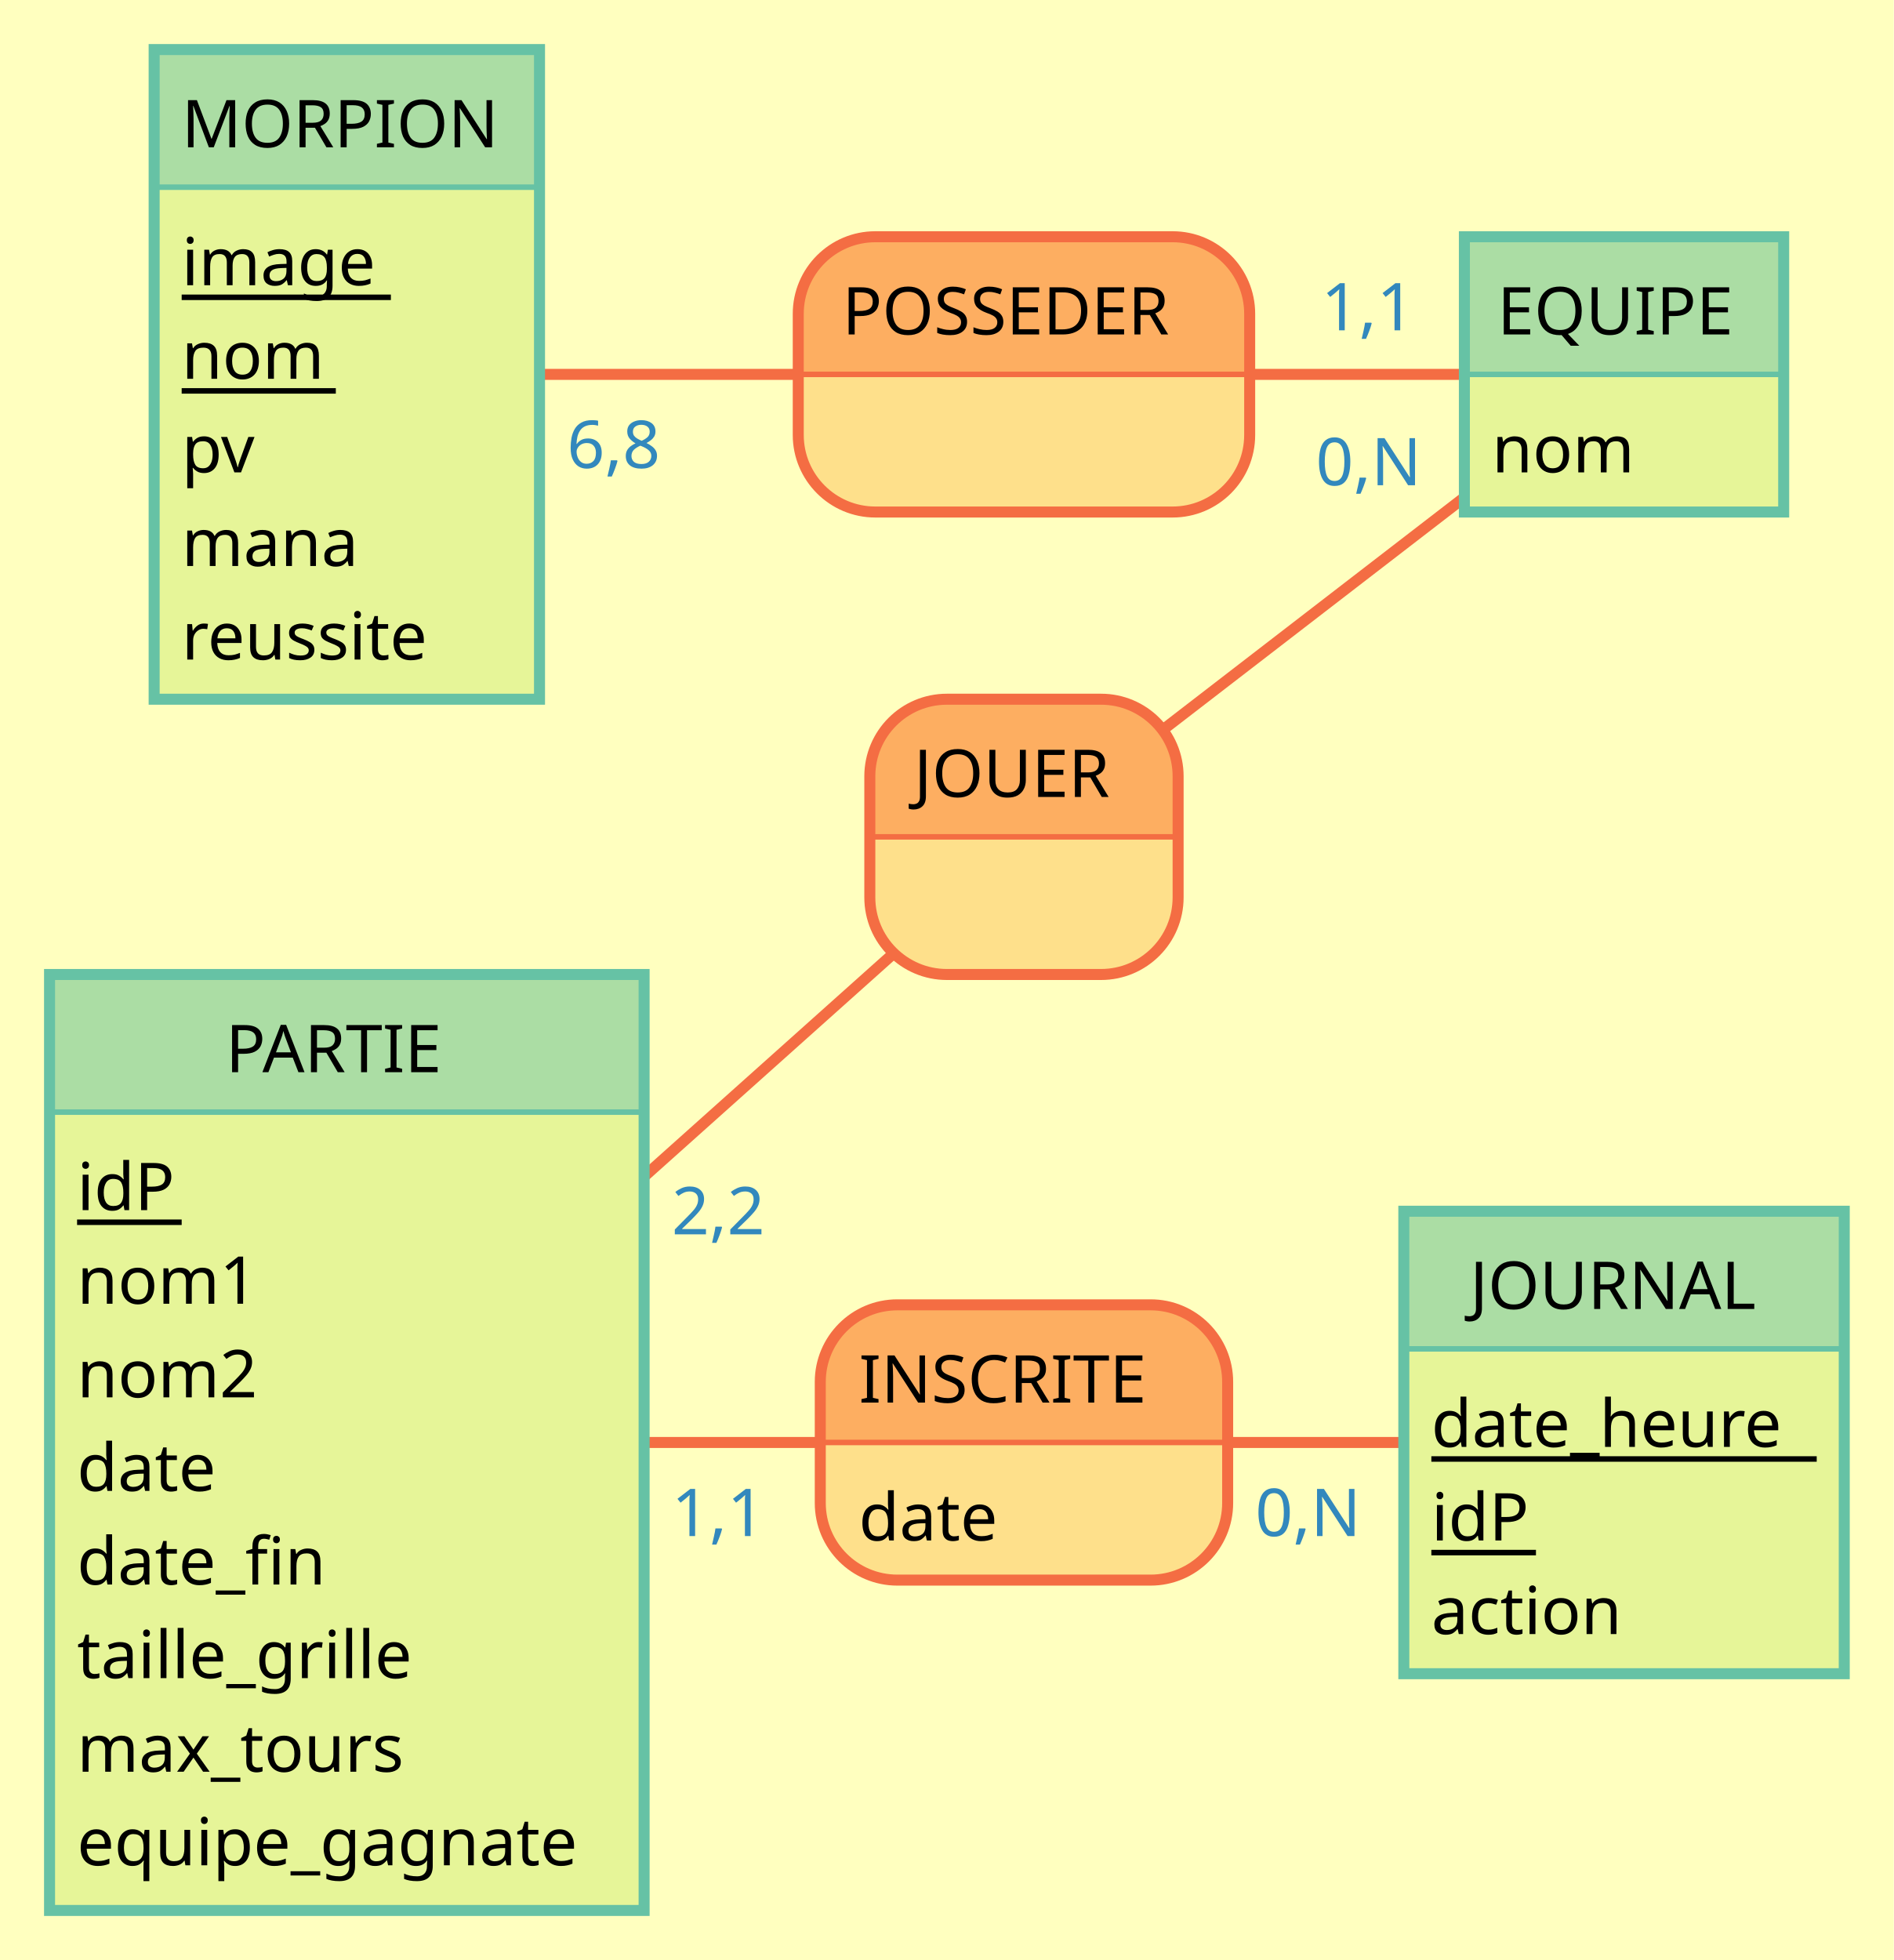
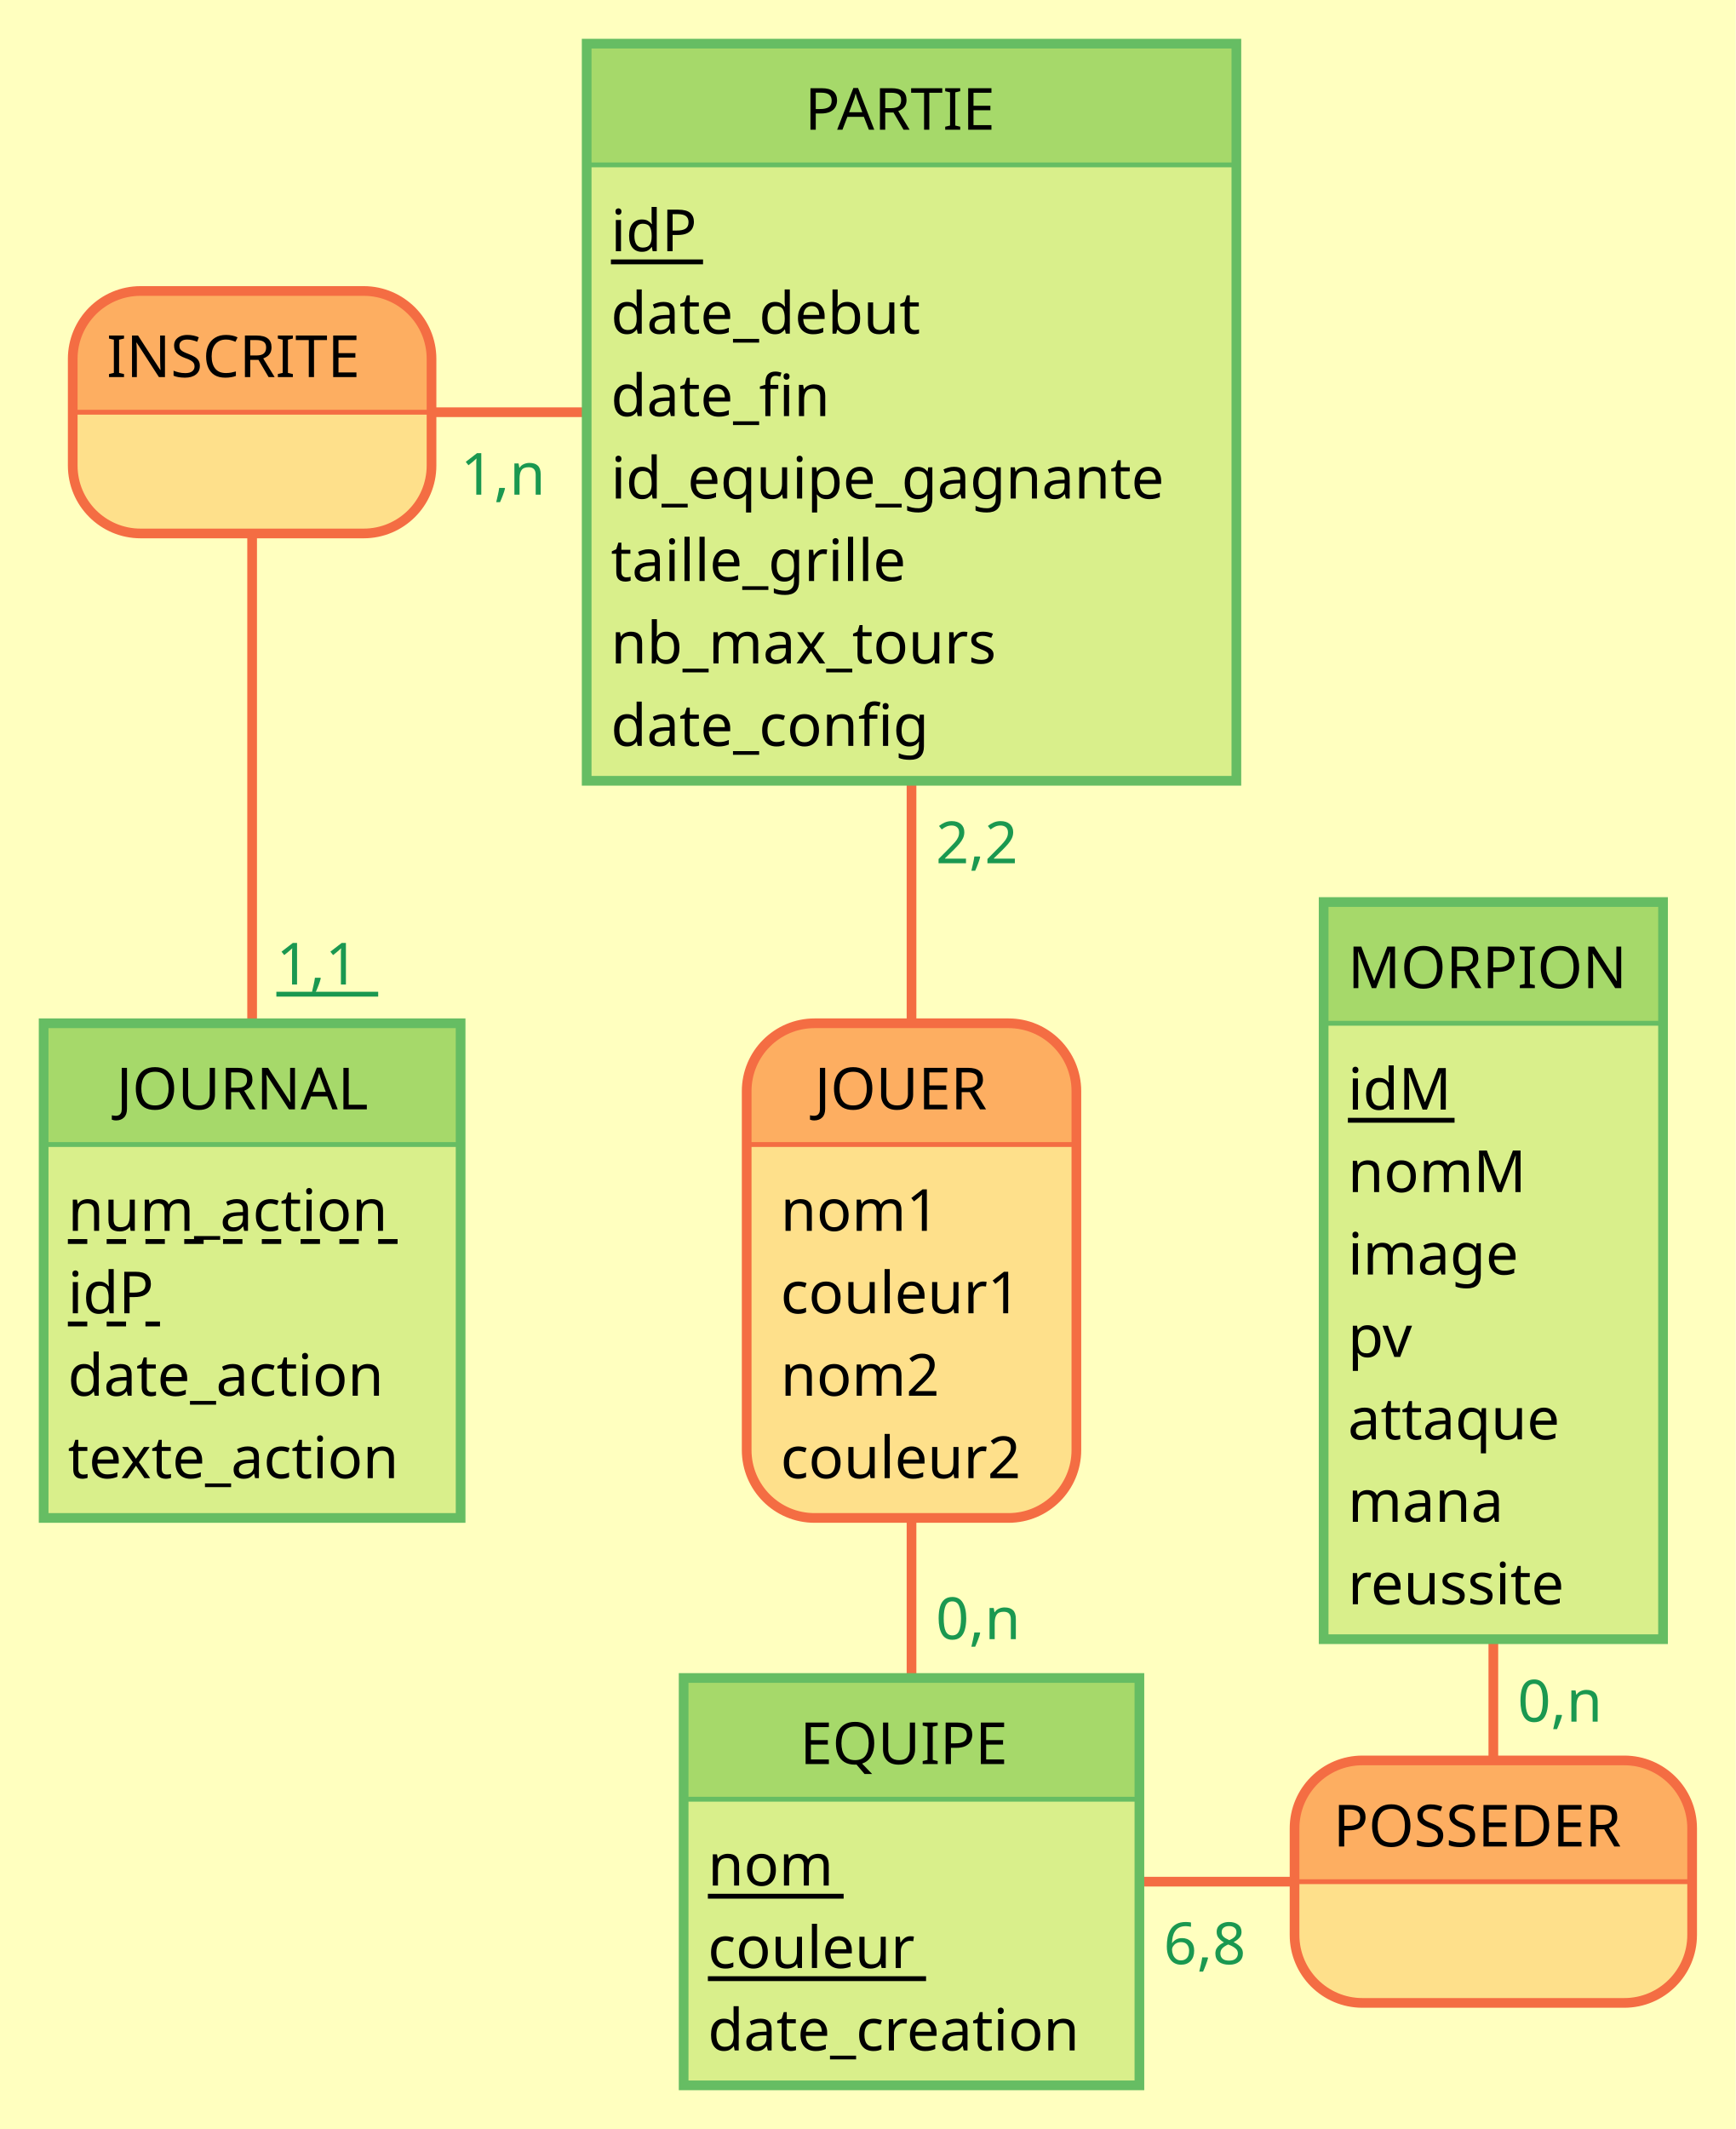
- <svg xmlns="http://www.w3.org/2000/svg" width="344" height="356" viewBox="0 0 344 356">
-   <rect x="0" y="0" width="344" height="356" fill="#ffffbf" stroke="none" stroke-width="0" />
+ <svg xmlns="http://www.w3.org/2000/svg" width="358" height="439" viewBox="0 0 358 439">
+   <rect x="0" y="0" width="358" height="439" fill="#ffffbf" stroke="none" stroke-width="0" />
  <g>
-     <line x1="63" y1="68" x2="186" y2="68" stroke="#f46d43" stroke-width="2" />
-     <line x1="295" y1="68" x2="186" y2="68" stroke="#f46d43" stroke-width="2" />
+     <line x1="188" y1="85" x2="52" y2="85" stroke="#f46d43" stroke-width="2" />
+     <line x1="52" y1="262" x2="52" y2="85" stroke="#f46d43" stroke-width="2" />
    <g>
-       <path d="M213 43 a14 14 90 0 1 14 14 V68 h-82 V57 a14 14 90 0 1 14 -14" fill="#fdae61" stroke="#fdae61" stroke-width="0" />
-       <path d="M227 68 v11 a14 14 90 0 1 -14 14 H159 a14 14 90 0 1 -14 -14 V68 H82" fill="#fee08b" stroke="#fee08b" stroke-width="0" />
-       <rect x="145" y="43" width="82" height="50" fill="none" rx="14" stroke="#f46d43" stroke-width="2" />
-       <line x1="145" y1="68" x2="227" y2="68" stroke="#f46d43" stroke-width="1" />
-       <text x="153" y="60.75" fill="#000000" font-family="Verdana" font-size="12">POSSEDER</text>
+       <path d="M75 60 a14 14 90 0 1 14 14 V85 h-74 V74 a14 14 90 0 1 14 -14" fill="#fdae61" stroke="#fdae61" stroke-width="0" />
+       <path d="M89 85 v11 a14 14 90 0 1 -14 14 H29 a14 14 90 0 1 -14 -14 V85 H74" fill="#fee08b" stroke="#fee08b" stroke-width="0" />
+       <rect x="15" y="60" width="74" height="50" fill="none" rx="14" stroke="#f46d43" stroke-width="2" />
+       <line x1="15" y1="85" x2="89" y2="85" stroke="#f46d43" stroke-width="1" />
+       <text x="22" y="77.75" fill="#000000" font-family="Verdana" font-size="12">INSCRITE</text>
    </g>
-     <text x="103" y="85" fill="#3288bd" font-family="Verdana" font-size="12">6,8</text>
-     <text x="240" y="60" fill="#3288bd" font-family="Verdana" font-size="12">1,1</text>
+     <text x="95" y="102" fill="#1a9850" font-family="Verdana" font-size="12">1,n</text>
+     <text x="57" y="203" fill="#1a9850" font-family="Verdana" font-size="12">1,1</text>
+     <line x1="57" y1="205" x2="78" y2="205" stroke="#1a9850" stroke-width="1" />
  </g>
  <g>
-     <line x1="295" y1="68" x2="186" y2="152" stroke="#f46d43" stroke-width="2" />
-     <line x1="63" y1="262" x2="186" y2="152" stroke="#f46d43" stroke-width="2" />
+     <line x1="188" y1="388" x2="188" y2="262" stroke="#f46d43" stroke-width="2" />
+     <line x1="188" y1="85" x2="188" y2="262" stroke="#f46d43" stroke-width="2" />
    <g>
-       <path d="M200 127 a14 14 90 0 1 14 14 V152 h-56 V141 a14 14 90 0 1 14 -14" fill="#fdae61" stroke="#fdae61" stroke-width="0" />
-       <path d="M214 152 v11 a14 14 90 0 1 -14 14 H172 a14 14 90 0 1 -14 -14 V152 H56" fill="#fee08b" stroke="#fee08b" stroke-width="0" />
-       <rect x="158" y="127" width="56" height="50" fill="none" rx="14" stroke="#f46d43" stroke-width="2" />
-       <line x1="158" y1="152" x2="214" y2="152" stroke="#f46d43" stroke-width="1" />
-       <text x="166" y="144.75" fill="#000000" font-family="Verdana" font-size="12">JOUER</text>
+       <path d="M208 211 a14 14 90 0 1 14 14 V236 h-68 V225 a14 14 90 0 1 14 -14" fill="#fdae61" stroke="#fdae61" stroke-width="0" />
+       <path d="M222 236 v63 a14 14 90 0 1 -14 14 H168 a14 14 90 0 1 -14 -14 V236 H68" fill="#fee08b" stroke="#fee08b" stroke-width="0" />
+       <rect x="154" y="211" width="68" height="102" fill="none" rx="14" stroke="#f46d43" stroke-width="2" />
+       <line x1="154" y1="236" x2="222" y2="236" stroke="#f46d43" stroke-width="1" />
+       <text x="168" y="228.75" fill="#000000" font-family="Verdana" font-size="12">JOUER</text>
+       <text x="161" y="253.8" fill="#000000" font-family="Verdana" font-size="12">nom1</text>
+       <text x="161" y="270.8" fill="#000000" font-family="Verdana" font-size="12">couleur1</text>
+       <text x="161" y="287.8" fill="#000000" font-family="Verdana" font-size="12">nom2</text>
+       <text x="161" y="304.8" fill="#000000" font-family="Verdana" font-size="12">couleur2</text>
    </g>
-     <text x="239" y="88.14" fill="#3288bd" font-family="Verdana" font-size="12">0,N</text>
-     <text x="122" y="224.19" fill="#3288bd" font-family="Verdana" font-size="12">2,2</text>
+     <text x="193" y="338" fill="#1a9850" font-family="Verdana" font-size="12">0,n</text>
+     <text x="193" y="178" fill="#1a9850" font-family="Verdana" font-size="12">2,2</text>
  </g>
  <g>
-     <line x1="63" y1="262" x2="186" y2="262" stroke="#f46d43" stroke-width="2" />
-     <line x1="295" y1="262" x2="186" y2="262" stroke="#f46d43" stroke-width="2" />
+     <line x1="308" y1="262" x2="308" y2="388" stroke="#f46d43" stroke-width="2" />
+     <line x1="188" y1="388" x2="308" y2="388" stroke="#f46d43" stroke-width="2" />
    <g>
-       <path d="M209 237 a14 14 90 0 1 14 14 V262 h-74 V251 a14 14 90 0 1 14 -14" fill="#fdae61" stroke="#fdae61" stroke-width="0" />
-       <path d="M223 262 v11 a14 14 90 0 1 -14 14 H163 a14 14 90 0 1 -14 -14 V262 H74" fill="#fee08b" stroke="#fee08b" stroke-width="0" />
-       <rect x="149" y="237" width="74" height="50" fill="none" rx="14" stroke="#f46d43" stroke-width="2" />
-       <line x1="149" y1="262" x2="223" y2="262" stroke="#f46d43" stroke-width="1" />
-       <text x="156" y="254.75" fill="#000000" font-family="Verdana" font-size="12">INSCRITE</text>
-       <text x="156" y="279.8" fill="#000000" font-family="Verdana" font-size="12">date</text>
+       <path d="M335 363 a14 14 90 0 1 14 14 V388 h-82 V377 a14 14 90 0 1 14 -14" fill="#fdae61" stroke="#fdae61" stroke-width="0" />
+       <path d="M349 388 v11 a14 14 90 0 1 -14 14 H281 a14 14 90 0 1 -14 -14 V388 H82" fill="#fee08b" stroke="#fee08b" stroke-width="0" />
+       <rect x="267" y="363" width="82" height="50" fill="none" rx="14" stroke="#f46d43" stroke-width="2" />
+       <line x1="267" y1="388" x2="349" y2="388" stroke="#f46d43" stroke-width="1" />
+       <text x="275" y="380.75" fill="#000000" font-family="Verdana" font-size="12">POSSEDER</text>
    </g>
-     <text x="122" y="279" fill="#3288bd" font-family="Verdana" font-size="12">1,1</text>
-     <text x="228" y="279" fill="#3288bd" font-family="Verdana" font-size="12">0,N</text>
+     <text x="313" y="355" fill="#1a9850" font-family="Verdana" font-size="12">0,n</text>
+     <text x="240" y="405" fill="#1a9850" font-family="Verdana" font-size="12">6,8</text>
  </g>
  <g>
    <g>
-       <rect x="28" y="9" width="70" height="25" fill="#abdda4" stroke="none" stroke-width="0" opacity="1" />
-       <rect x="28" y="34" width="70" height="93" fill="#e6f598" stroke="none" stroke-width="0" opacity="1" />
-       <rect x="28" y="9" width="70" height="118" fill="none" stroke="#66c2a5" stroke-width="2" opacity="1" />
-       <line x1="28" y1="34" x2="98" y2="34" stroke="#66c2a5" stroke-width="1" />
+       <rect x="121" y="9" width="134" height="25" fill="#a6d96a" stroke="none" stroke-width="0" opacity="1" />
+       <rect x="121" y="34" width="134" height="127" fill="#d9ef8b" stroke="none" stroke-width="0" opacity="1" />
+       <rect x="121" y="9" width="134" height="152" fill="none" stroke="#66bd63" stroke-width="2" opacity="1" />
+       <line x1="121" y1="34" x2="255" y2="34" stroke="#66bd63" stroke-width="1" />
    </g>
-     <text x="33" y="26.75" fill="#000000" font-family="Verdana" font-size="12">MORPION</text>
-     <text x="33" y="51.8" fill="#000000" font-family="Verdana" font-size="12">image</text>
-     <line x1="33" y1="54" x2="71" y2="54" stroke="#000000" stroke-width="1" />
-     <text x="33" y="68.8" fill="#000000" font-family="Verdana" font-size="12">nom</text>
-     <line x1="33" y1="71" x2="61" y2="71" stroke="#000000" stroke-width="1" />
-     <text x="33" y="85.8" fill="#000000" font-family="Verdana" font-size="12">pv</text>
-     <text x="33" y="102.8" fill="#000000" font-family="Verdana" font-size="12">mana</text>
-     <text x="33" y="119.8" fill="#000000" font-family="Verdana" font-size="12">reussite</text>
+     <text x="166" y="26.75" fill="#000000" font-family="Verdana" font-size="12">PARTIE</text>
+     <text x="126" y="51.8" fill="#000000" font-family="Verdana" font-size="12">idP</text>
+     <line x1="126" y1="54" x2="145" y2="54" stroke="#000000" stroke-width="1" />
+     <text x="126" y="68.8" fill="#000000" font-family="Verdana" font-size="12">date_debut</text>
+     <text x="126" y="85.8" fill="#000000" font-family="Verdana" font-size="12">date_fin</text>
+     <text x="126" y="102.8" fill="#000000" font-family="Verdana" font-size="12">id_equipe_gagnante</text>
+     <text x="126" y="119.8" fill="#000000" font-family="Verdana" font-size="12">taille_grille</text>
+     <text x="126" y="136.8" fill="#000000" font-family="Verdana" font-size="12">nb_max_tours</text>
+     <text x="126" y="153.8" fill="#000000" font-family="Verdana" font-size="12">date_config</text>
  </g>
  <g>
    <g>
-       <rect x="266" y="43" width="58" height="25" fill="#abdda4" stroke="none" stroke-width="0" opacity="1" />
-       <rect x="266" y="68" width="58" height="25" fill="#e6f598" stroke="none" stroke-width="0" opacity="1" />
-       <rect x="266" y="43" width="58" height="50" fill="none" stroke="#66c2a5" stroke-width="2" opacity="1" />
-       <line x1="266" y1="68" x2="324" y2="68" stroke="#66c2a5" stroke-width="1" />
+       <rect x="9" y="211" width="86" height="25" fill="#a6d96a" stroke="none" stroke-width="0" opacity="1" />
+       <rect x="9" y="236" width="86" height="77" fill="#d9ef8b" stroke="none" stroke-width="0" opacity="1" />
+       <rect x="9" y="211" width="86" height="102" fill="none" stroke="#66bd63" stroke-width="2" opacity="1" />
+       <line x1="9" y1="236" x2="95" y2="236" stroke="#66bd63" stroke-width="1" />
    </g>
-     <text x="272" y="60.75" fill="#000000" font-family="Verdana" font-size="12">EQUIPE</text>
-     <text x="271" y="85.8" fill="#000000" font-family="Verdana" font-size="12">nom</text>
+     <text x="24" y="228.75" fill="#000000" font-family="Verdana" font-size="12">JOURNAL</text>
+     <text x="14" y="253.8" fill="#000000" font-family="Verdana" font-size="12">num_action</text>
+     <line x1="14" y1="256" x2="86" y2="256" stroke="#000000" stroke-width="1" stroke-dasharray="4" />
+     <text x="14" y="270.8" fill="#000000" font-family="Verdana" font-size="12">idP</text>
+     <line x1="14" y1="273" x2="33" y2="273" stroke="#000000" stroke-width="1" stroke-dasharray="4" />
+     <text x="14" y="287.8" fill="#000000" font-family="Verdana" font-size="12">date_action</text>
+     <text x="14" y="304.8" fill="#000000" font-family="Verdana" font-size="12">texte_action</text>
  </g>
  <g>
    <g>
-       <rect x="9" y="177" width="108" height="25" fill="#abdda4" stroke="none" stroke-width="0" opacity="1" />
-       <rect x="9" y="202" width="108" height="145" fill="#e6f598" stroke="none" stroke-width="0" opacity="1" />
-       <rect x="9" y="177" width="108" height="170" fill="none" stroke="#66c2a5" stroke-width="2" opacity="1" />
-       <line x1="9" y1="202" x2="117" y2="202" stroke="#66c2a5" stroke-width="1" />
+       <rect x="273" y="186" width="70" height="25" fill="#a6d96a" stroke="none" stroke-width="0" opacity="1" />
+       <rect x="273" y="211" width="70" height="127" fill="#d9ef8b" stroke="none" stroke-width="0" opacity="1" />
+       <rect x="273" y="186" width="70" height="152" fill="none" stroke="#66bd63" stroke-width="2" opacity="1" />
+       <line x1="273" y1="211" x2="343" y2="211" stroke="#66bd63" stroke-width="1" />
    </g>
-     <text x="41" y="194.75" fill="#000000" font-family="Verdana" font-size="12">PARTIE</text>
-     <text x="14" y="219.8" fill="#000000" font-family="Verdana" font-size="12">idP</text>
-     <line x1="14" y1="222" x2="33" y2="222" stroke="#000000" stroke-width="1" />
-     <text x="14" y="236.8" fill="#000000" font-family="Verdana" font-size="12">nom1</text>
-     <text x="14" y="253.8" fill="#000000" font-family="Verdana" font-size="12">nom2</text>
-     <text x="14" y="270.8" fill="#000000" font-family="Verdana" font-size="12">date</text>
-     <text x="14" y="287.8" fill="#000000" font-family="Verdana" font-size="12">date_fin</text>
-     <text x="14" y="304.8" fill="#000000" font-family="Verdana" font-size="12">taille_grille</text>
-     <text x="14" y="321.8" fill="#000000" font-family="Verdana" font-size="12">max_tours</text>
-     <text x="14" y="338.8" fill="#000000" font-family="Verdana" font-size="12">equipe_gagnate</text>
+     <text x="278" y="203.75" fill="#000000" font-family="Verdana" font-size="12">MORPION</text>
+     <text x="278" y="228.8" fill="#000000" font-family="Verdana" font-size="12">idM</text>
+     <line x1="278" y1="231" x2="300" y2="231" stroke="#000000" stroke-width="1" />
+     <text x="278" y="245.8" fill="#000000" font-family="Verdana" font-size="12">nomM</text>
+     <text x="278" y="262.8" fill="#000000" font-family="Verdana" font-size="12">image</text>
+     <text x="278" y="279.8" fill="#000000" font-family="Verdana" font-size="12">pv</text>
+     <text x="278" y="296.8" fill="#000000" font-family="Verdana" font-size="12">attaque</text>
+     <text x="278" y="313.8" fill="#000000" font-family="Verdana" font-size="12">mana</text>
+     <text x="278" y="330.8" fill="#000000" font-family="Verdana" font-size="12">reussite</text>
  </g>
  <g>
    <g>
-       <rect x="255" y="220" width="80" height="25" fill="#abdda4" stroke="none" stroke-width="0" opacity="1" />
-       <rect x="255" y="245" width="80" height="59" fill="#e6f598" stroke="none" stroke-width="0" opacity="1" />
-       <rect x="255" y="220" width="80" height="84" fill="none" stroke="#66c2a5" stroke-width="2" opacity="1" />
-       <line x1="255" y1="245" x2="335" y2="245" stroke="#66c2a5" stroke-width="1" />
+       <rect x="141" y="346" width="94" height="25" fill="#a6d96a" stroke="none" stroke-width="0" opacity="1" />
+       <rect x="141" y="371" width="94" height="59" fill="#d9ef8b" stroke="none" stroke-width="0" opacity="1" />
+       <rect x="141" y="346" width="94" height="84" fill="none" stroke="#66bd63" stroke-width="2" opacity="1" />
+       <line x1="141" y1="371" x2="235" y2="371" stroke="#66bd63" stroke-width="1" />
    </g>
-     <text x="267" y="237.75" fill="#000000" font-family="Verdana" font-size="12">JOURNAL</text>
-     <text x="260" y="262.8" fill="#000000" font-family="Verdana" font-size="12">date_heure</text>
-     <line x1="260" y1="265" x2="330" y2="265" stroke="#000000" stroke-width="1" />
-     <text x="260" y="279.8" fill="#000000" font-family="Verdana" font-size="12">idP</text>
-     <line x1="260" y1="282" x2="279" y2="282" stroke="#000000" stroke-width="1" />
-     <text x="260" y="296.8" fill="#000000" font-family="Verdana" font-size="12">action</text>
+     <text x="165" y="363.75" fill="#000000" font-family="Verdana" font-size="12">EQUIPE</text>
+     <text x="146" y="388.8" fill="#000000" font-family="Verdana" font-size="12">nom</text>
+     <line x1="146" y1="391" x2="174" y2="391" stroke="#000000" stroke-width="1" />
+     <text x="146" y="405.8" fill="#000000" font-family="Verdana" font-size="12">couleur</text>
+     <line x1="146" y1="408" x2="191" y2="408" stroke="#000000" stroke-width="1" />
+     <text x="146" y="422.8" fill="#000000" font-family="Verdana" font-size="12">date_creation</text>
  </g>
</svg>
